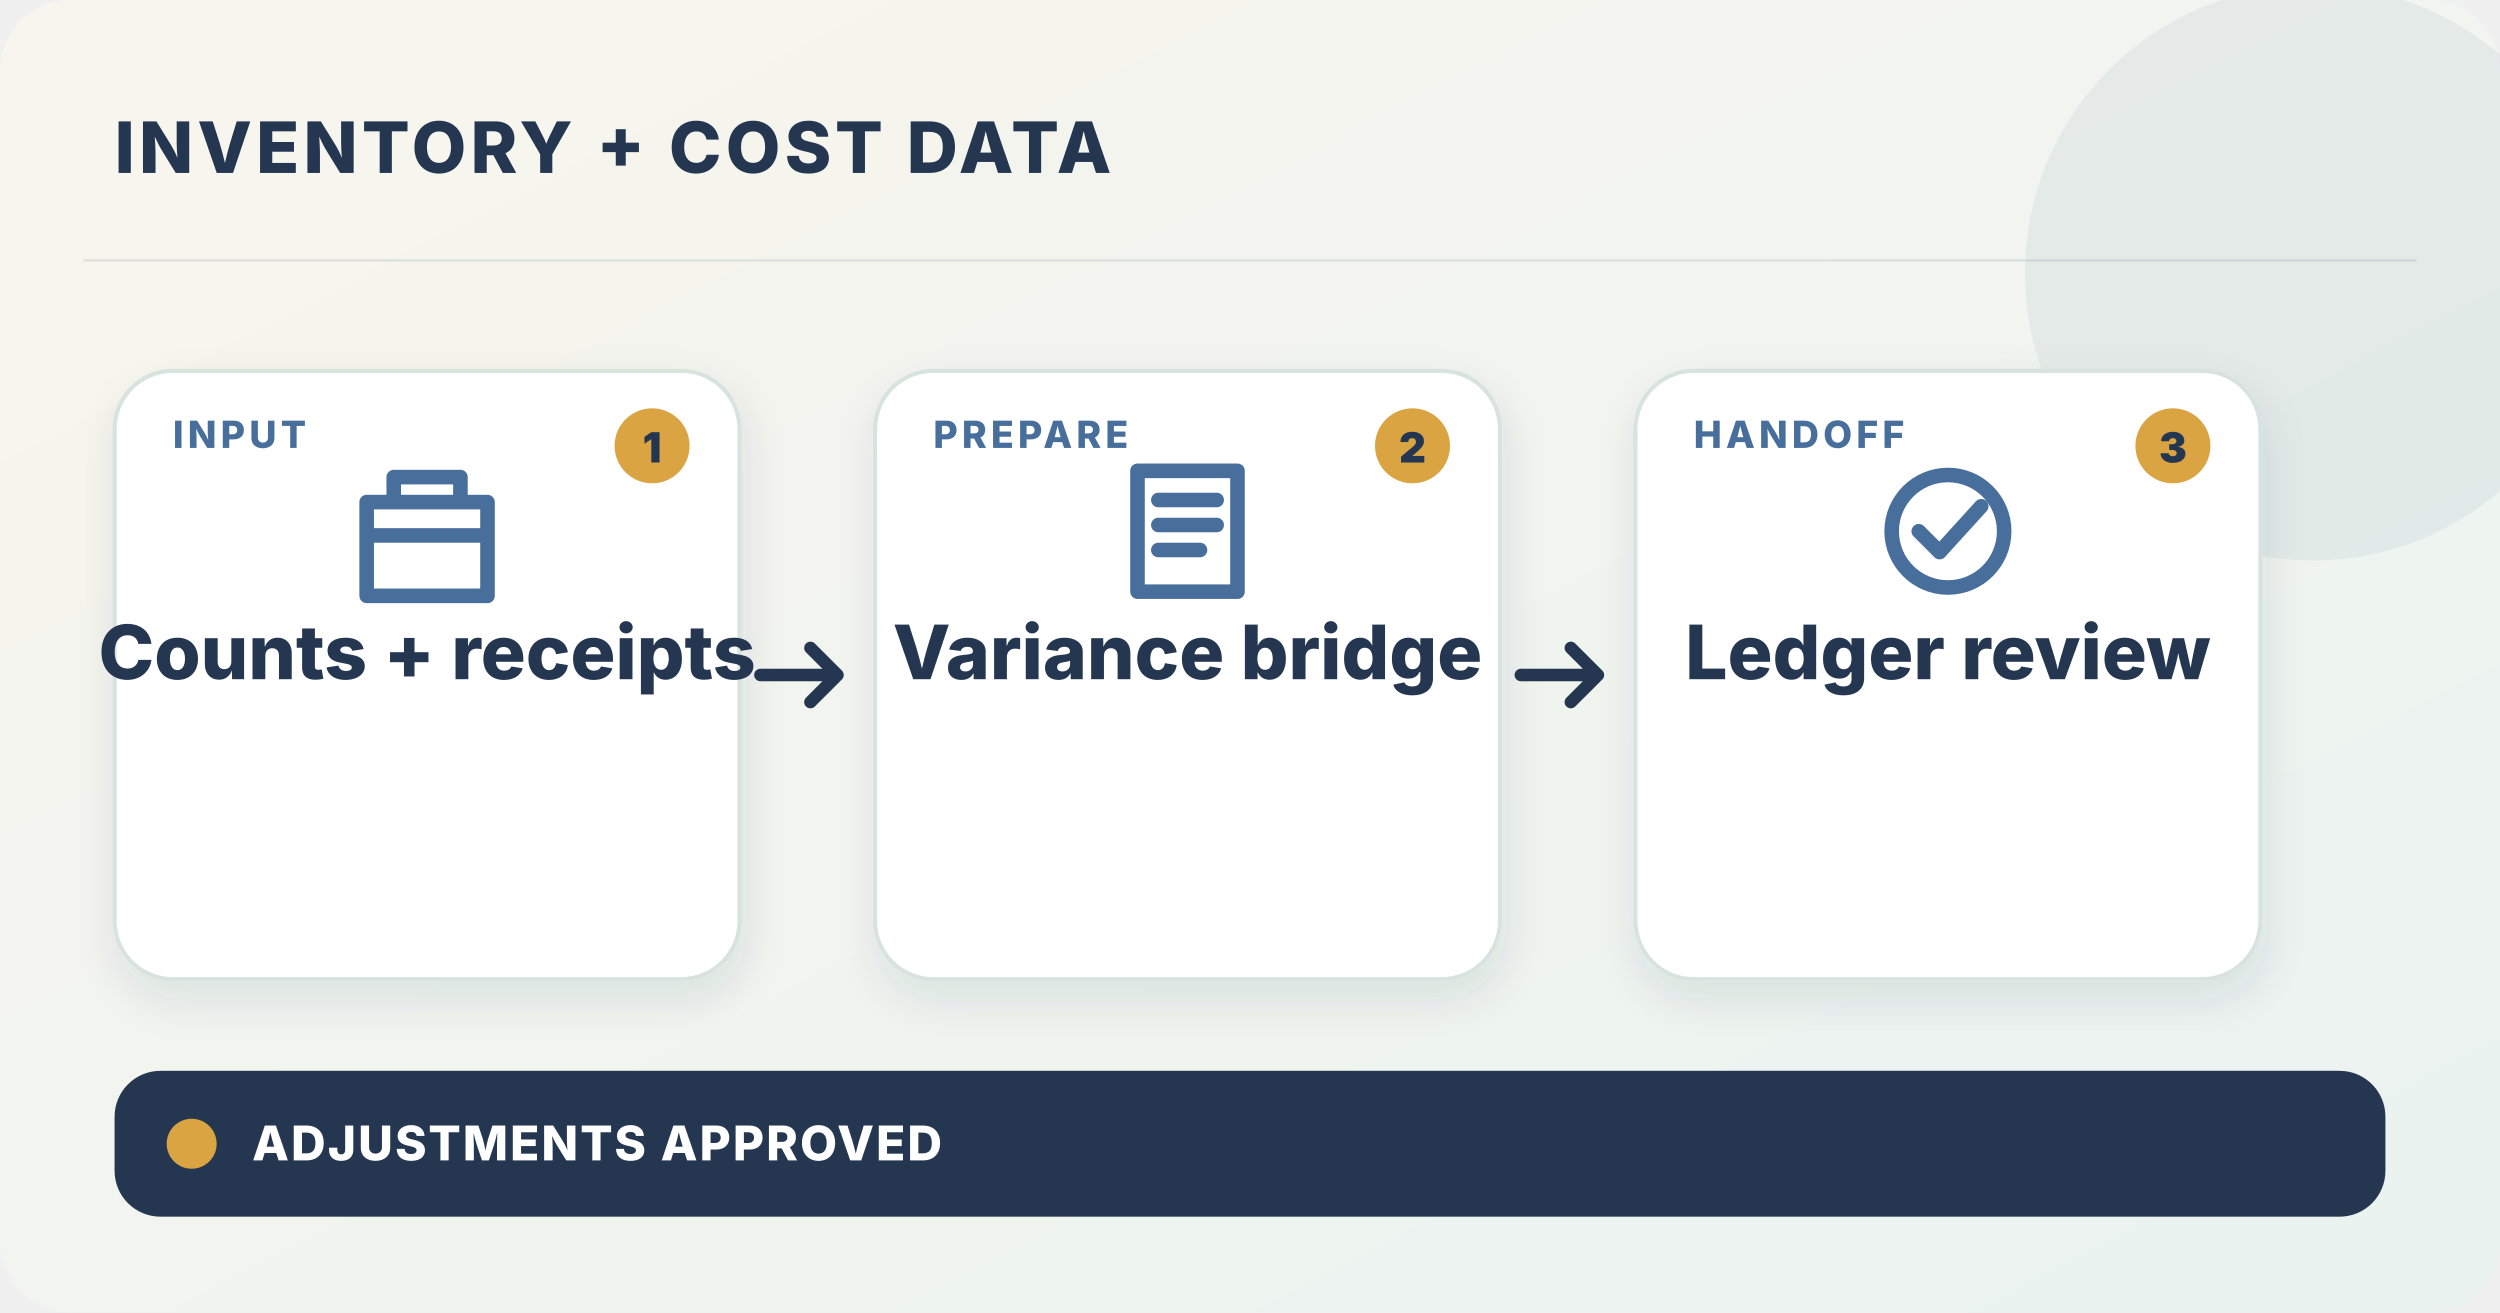
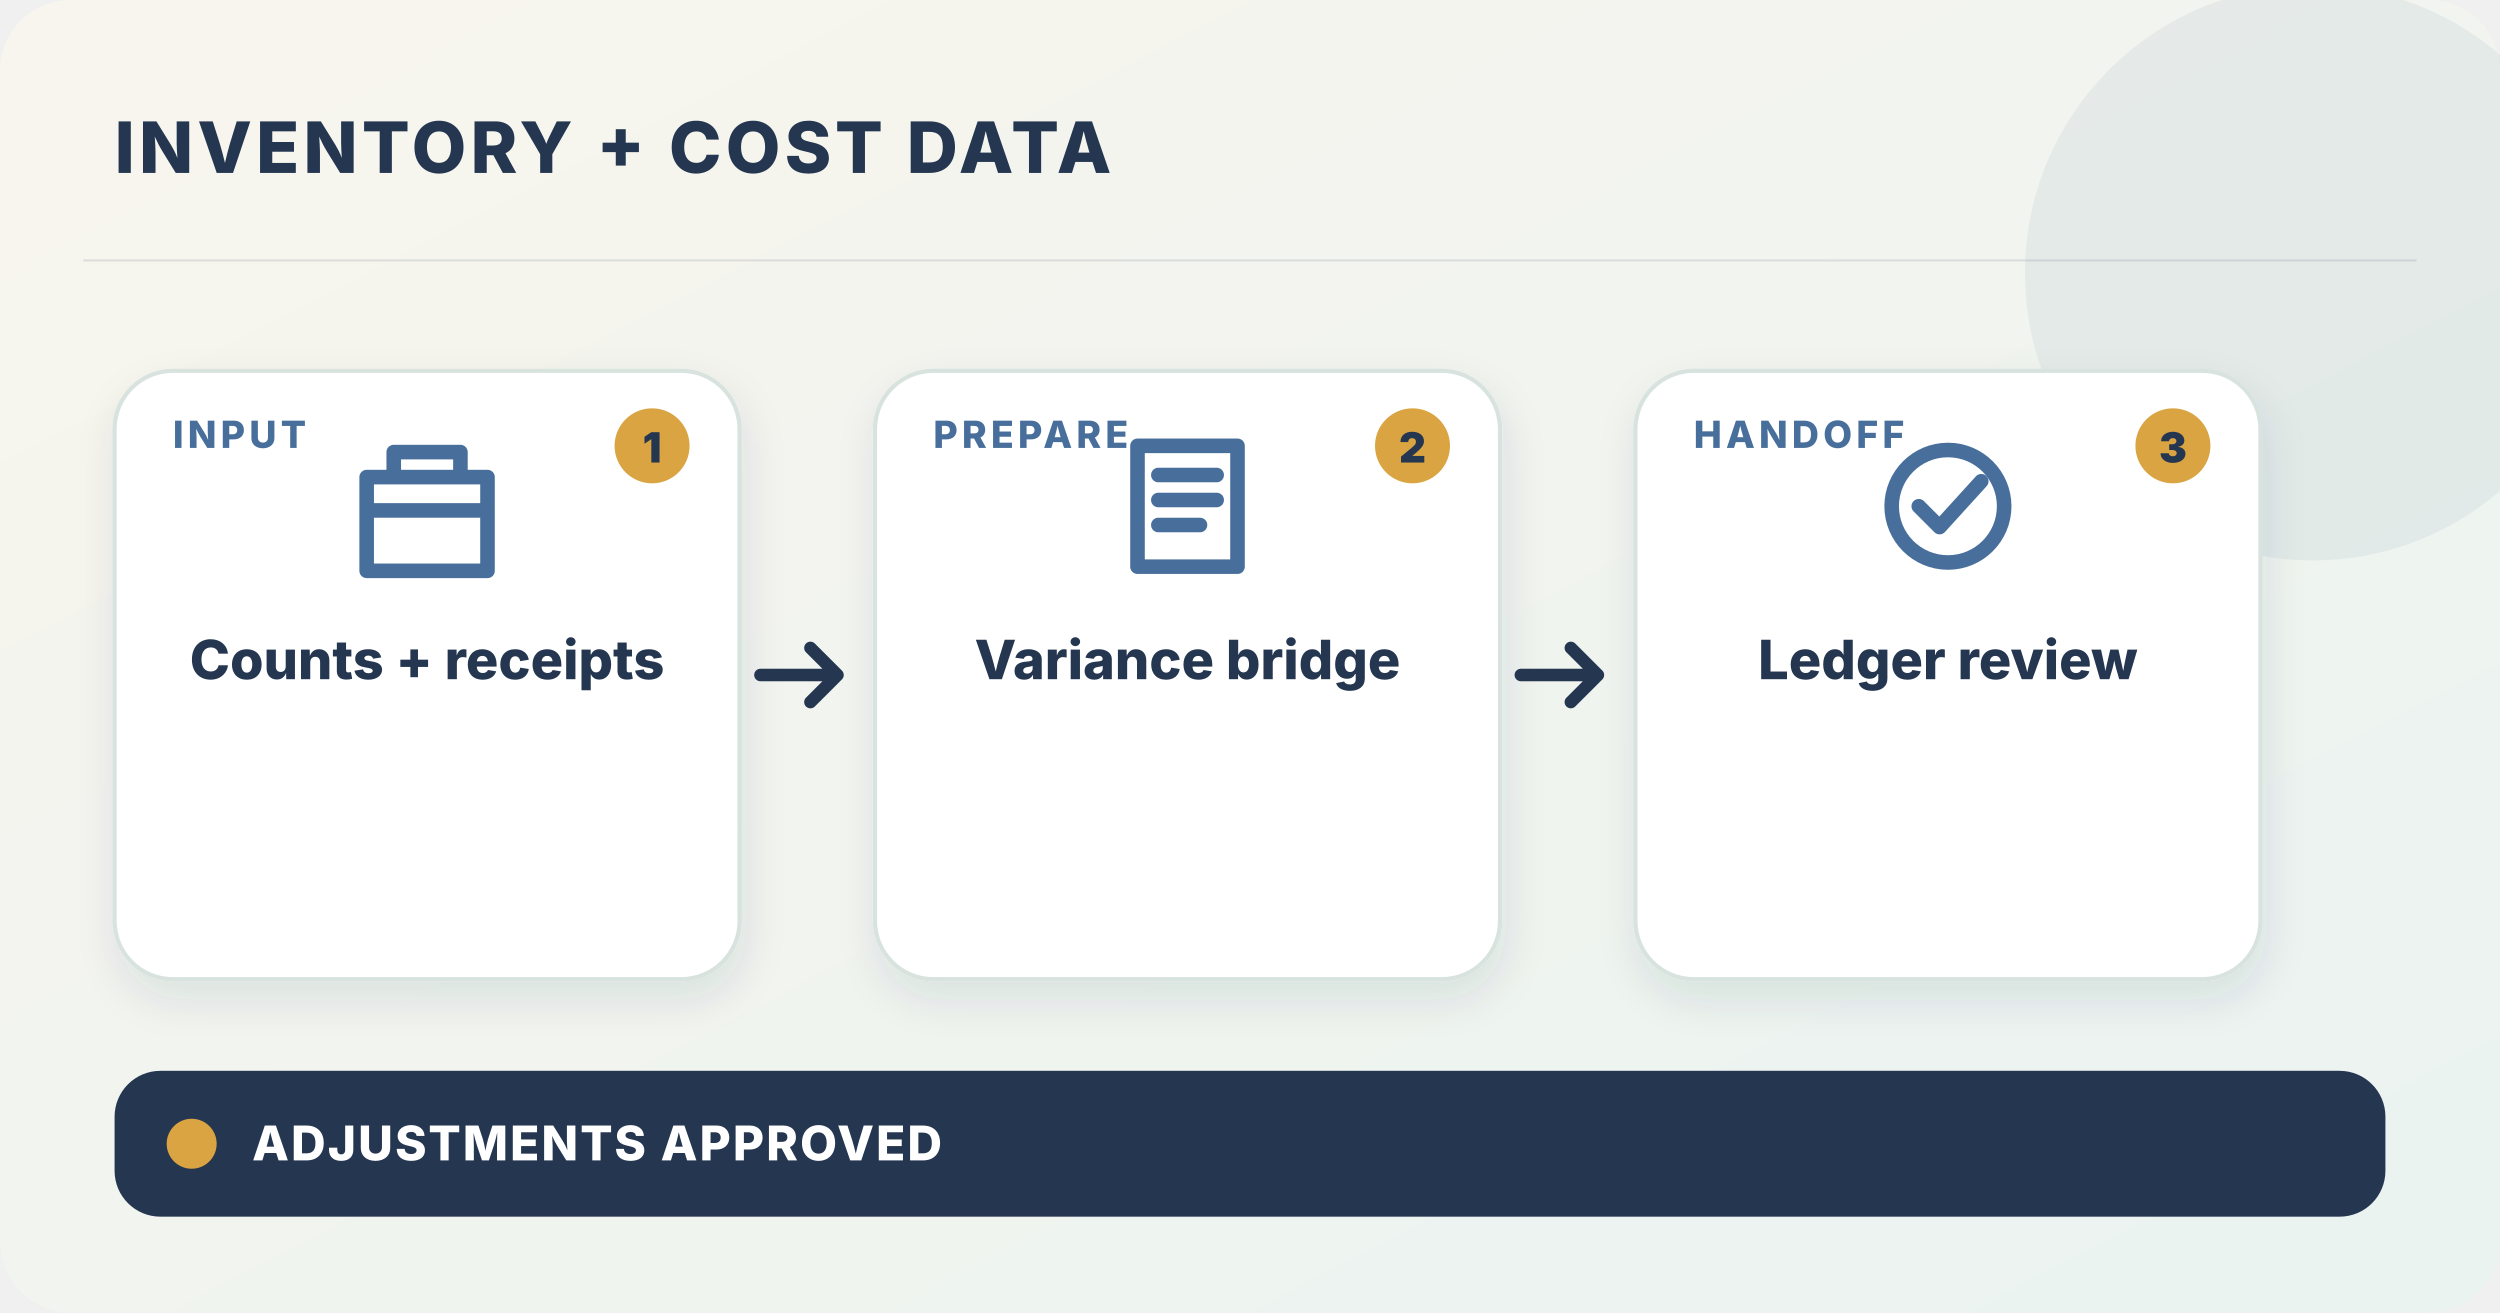
<svg xmlns="http://www.w3.org/2000/svg" viewBox="0 0 1200 630" role="img" aria-labelledby="title desc">
  <defs>
    <linearGradient id="bg" x1="0" y1="0" x2="1" y2="1">
      <stop stop-color="#F8F5EE" />
      <stop offset="1" stop-color="#EAF3F0" />
    </linearGradient>
    <filter id="shadow" x="-20%" y="-20%" width="140%" height="160%">
      <feDropShadow dy="9" stdDeviation="10" flood-color="#243650" flood-opacity=".10" />
    </filter>
-     <style>.title{font:800 34px Inter,Arial,sans-serif;letter-spacing:2px;fill:#243650}.meta{font:800 18px Inter,Arial,sans-serif;letter-spacing:2px;fill:#486F9B}.step{font:800 36px Inter,Arial,sans-serif;fill:#243650}.card{fill:#fff;stroke:#D8E3DF;stroke-width:2;filter:url(#shadow)}.icon{fill:none;stroke:#486F9B;stroke-width:7;stroke-linecap:round;stroke-linejoin:round}.arrow{fill:none;stroke:#243650;stroke-width:6;stroke-linecap:round;stroke-linejoin:round}.num-bg{fill:#D9A441}.num{font:900 20px Inter,Arial,sans-serif;fill:#243650}.note{font:800 23px Inter,Arial,sans-serif;letter-spacing:1px;fill:#fff}</style>
+     <style>.title{font:800 34px Inter,Arial,sans-serif;letter-spacing:2px;fill:#243650}.meta{font:800 18px Inter,Arial,sans-serif;letter-spacing:2px;fill:#486F9B}.step{font:800 26px Inter,Arial,sans-serif;fill:#243650}.card{fill:#fff;stroke:#D8E3DF;stroke-width:2;filter:url(#shadow)}.icon{fill:none;stroke:#486F9B;stroke-width:7;stroke-linecap:round;stroke-linejoin:round}.arrow{fill:none;stroke:#243650;stroke-width:6;stroke-linecap:round;stroke-linejoin:round}.num-bg{fill:#D9A441}.num{font:900 20px Inter,Arial,sans-serif;fill:#243650}.note{font:800 23px Inter,Arial,sans-serif;letter-spacing:1px;fill:#fff}</style>
  </defs>
  <rect width="1200" height="630" rx="34" fill="url(#bg)" />
  <circle cx="1110" cy="131" r="138" fill="#486F9B" opacity=".08" />
  <path d="M40 125h1120" stroke="#243650" stroke-opacity=".12" />
  <text x="55" y="83" class="title">INVENTORY + COST DATA</text>
  <g>
    <rect x="55" y="178" width="300" height="292" rx="28" class="card" />
    <text x="83" y="215" class="meta">INPUT</text>
-     <g class="icon">
+     <g class="icon" transform="translate(0 -12)">
      <path d="M176 241h58v45h-58z M189 241v-12h32v12 M176 257h58" />
    </g>
    <text x="205" y="326" text-anchor="middle" class="step">Counts + receipts</text>
    <circle cx="313" cy="214" r="18" class="num-bg" />
    <text x="313" y="222" text-anchor="middle" class="num">1</text>
  </g>
  <g>
    <rect x="420" y="178" width="300" height="292" rx="28" class="card" />
    <text x="448" y="215" class="meta">PREPARE</text>
-     <g class="icon">
+     <g class="icon" transform="translate(0 -12)">
      <path d="M546 226h48v58h-48z M556 240h28 M556 252h28 M556 264h20" />
    </g>
    <text x="570" y="326" text-anchor="middle" class="step">Variance bridge</text>
    <circle cx="678" cy="214" r="18" class="num-bg" />
    <text x="678" y="222" text-anchor="middle" class="num">2</text>
  </g>
  <g>
    <rect x="785" y="178" width="300" height="292" rx="28" class="card" />
    <text x="813" y="215" class="meta">HANDOFF</text>
-     <g class="icon">
+     <g class="icon" transform="translate(0 -12)">
      <circle cx="935" cy="255" r="27" />
      <path d="M921 255l10 10 20-22" />
    </g>
    <text x="935" y="326" text-anchor="middle" class="step">Ledger review</text>
    <circle cx="1043" cy="214" r="18" class="num-bg" />
    <text x="1043" y="222" text-anchor="middle" class="num">3</text>
  </g>
  <path d="M365 324h37m-13-13 13 13-13 13 M730 324h37m-13-13 13 13-13 13" class="arrow" />
  <rect x="55" y="514" width="1090" height="70" rx="22" fill="#243650" />
  <circle cx="92" cy="549" r="12" fill="#D9A441" />
  <text x="121" y="557" class="note">ADJUSTMENTS APPROVED</text>
</svg>
